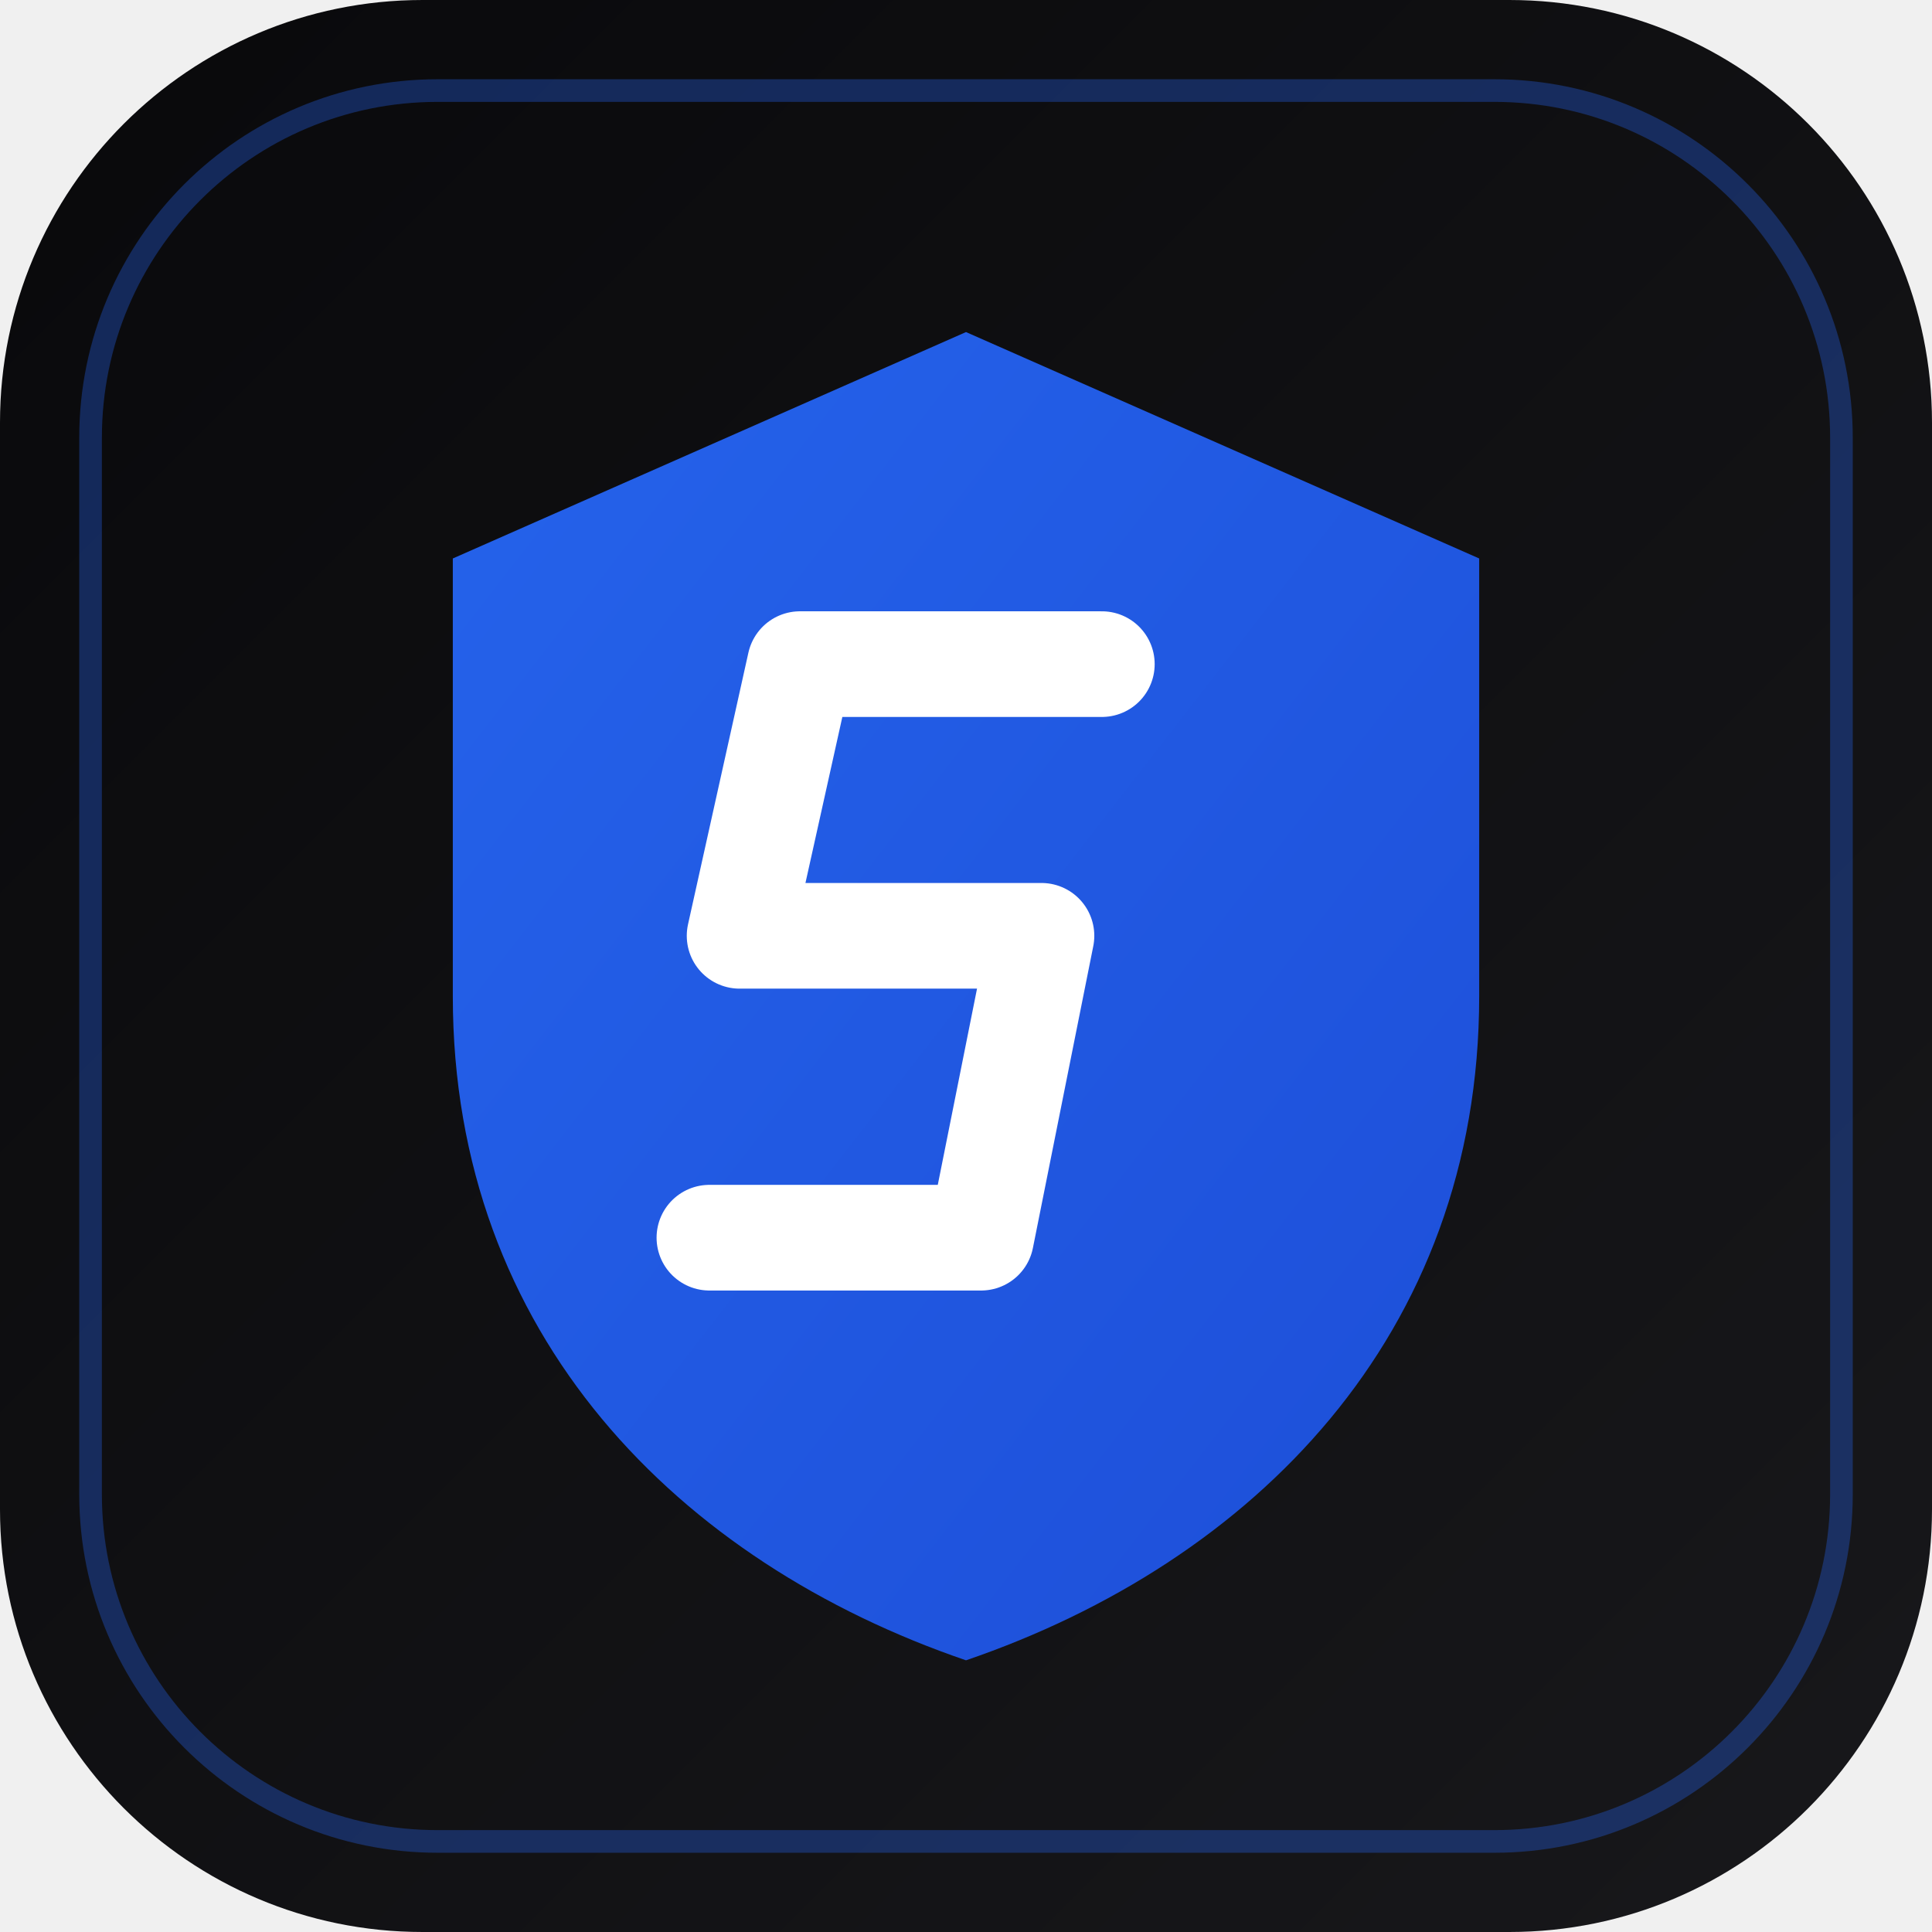
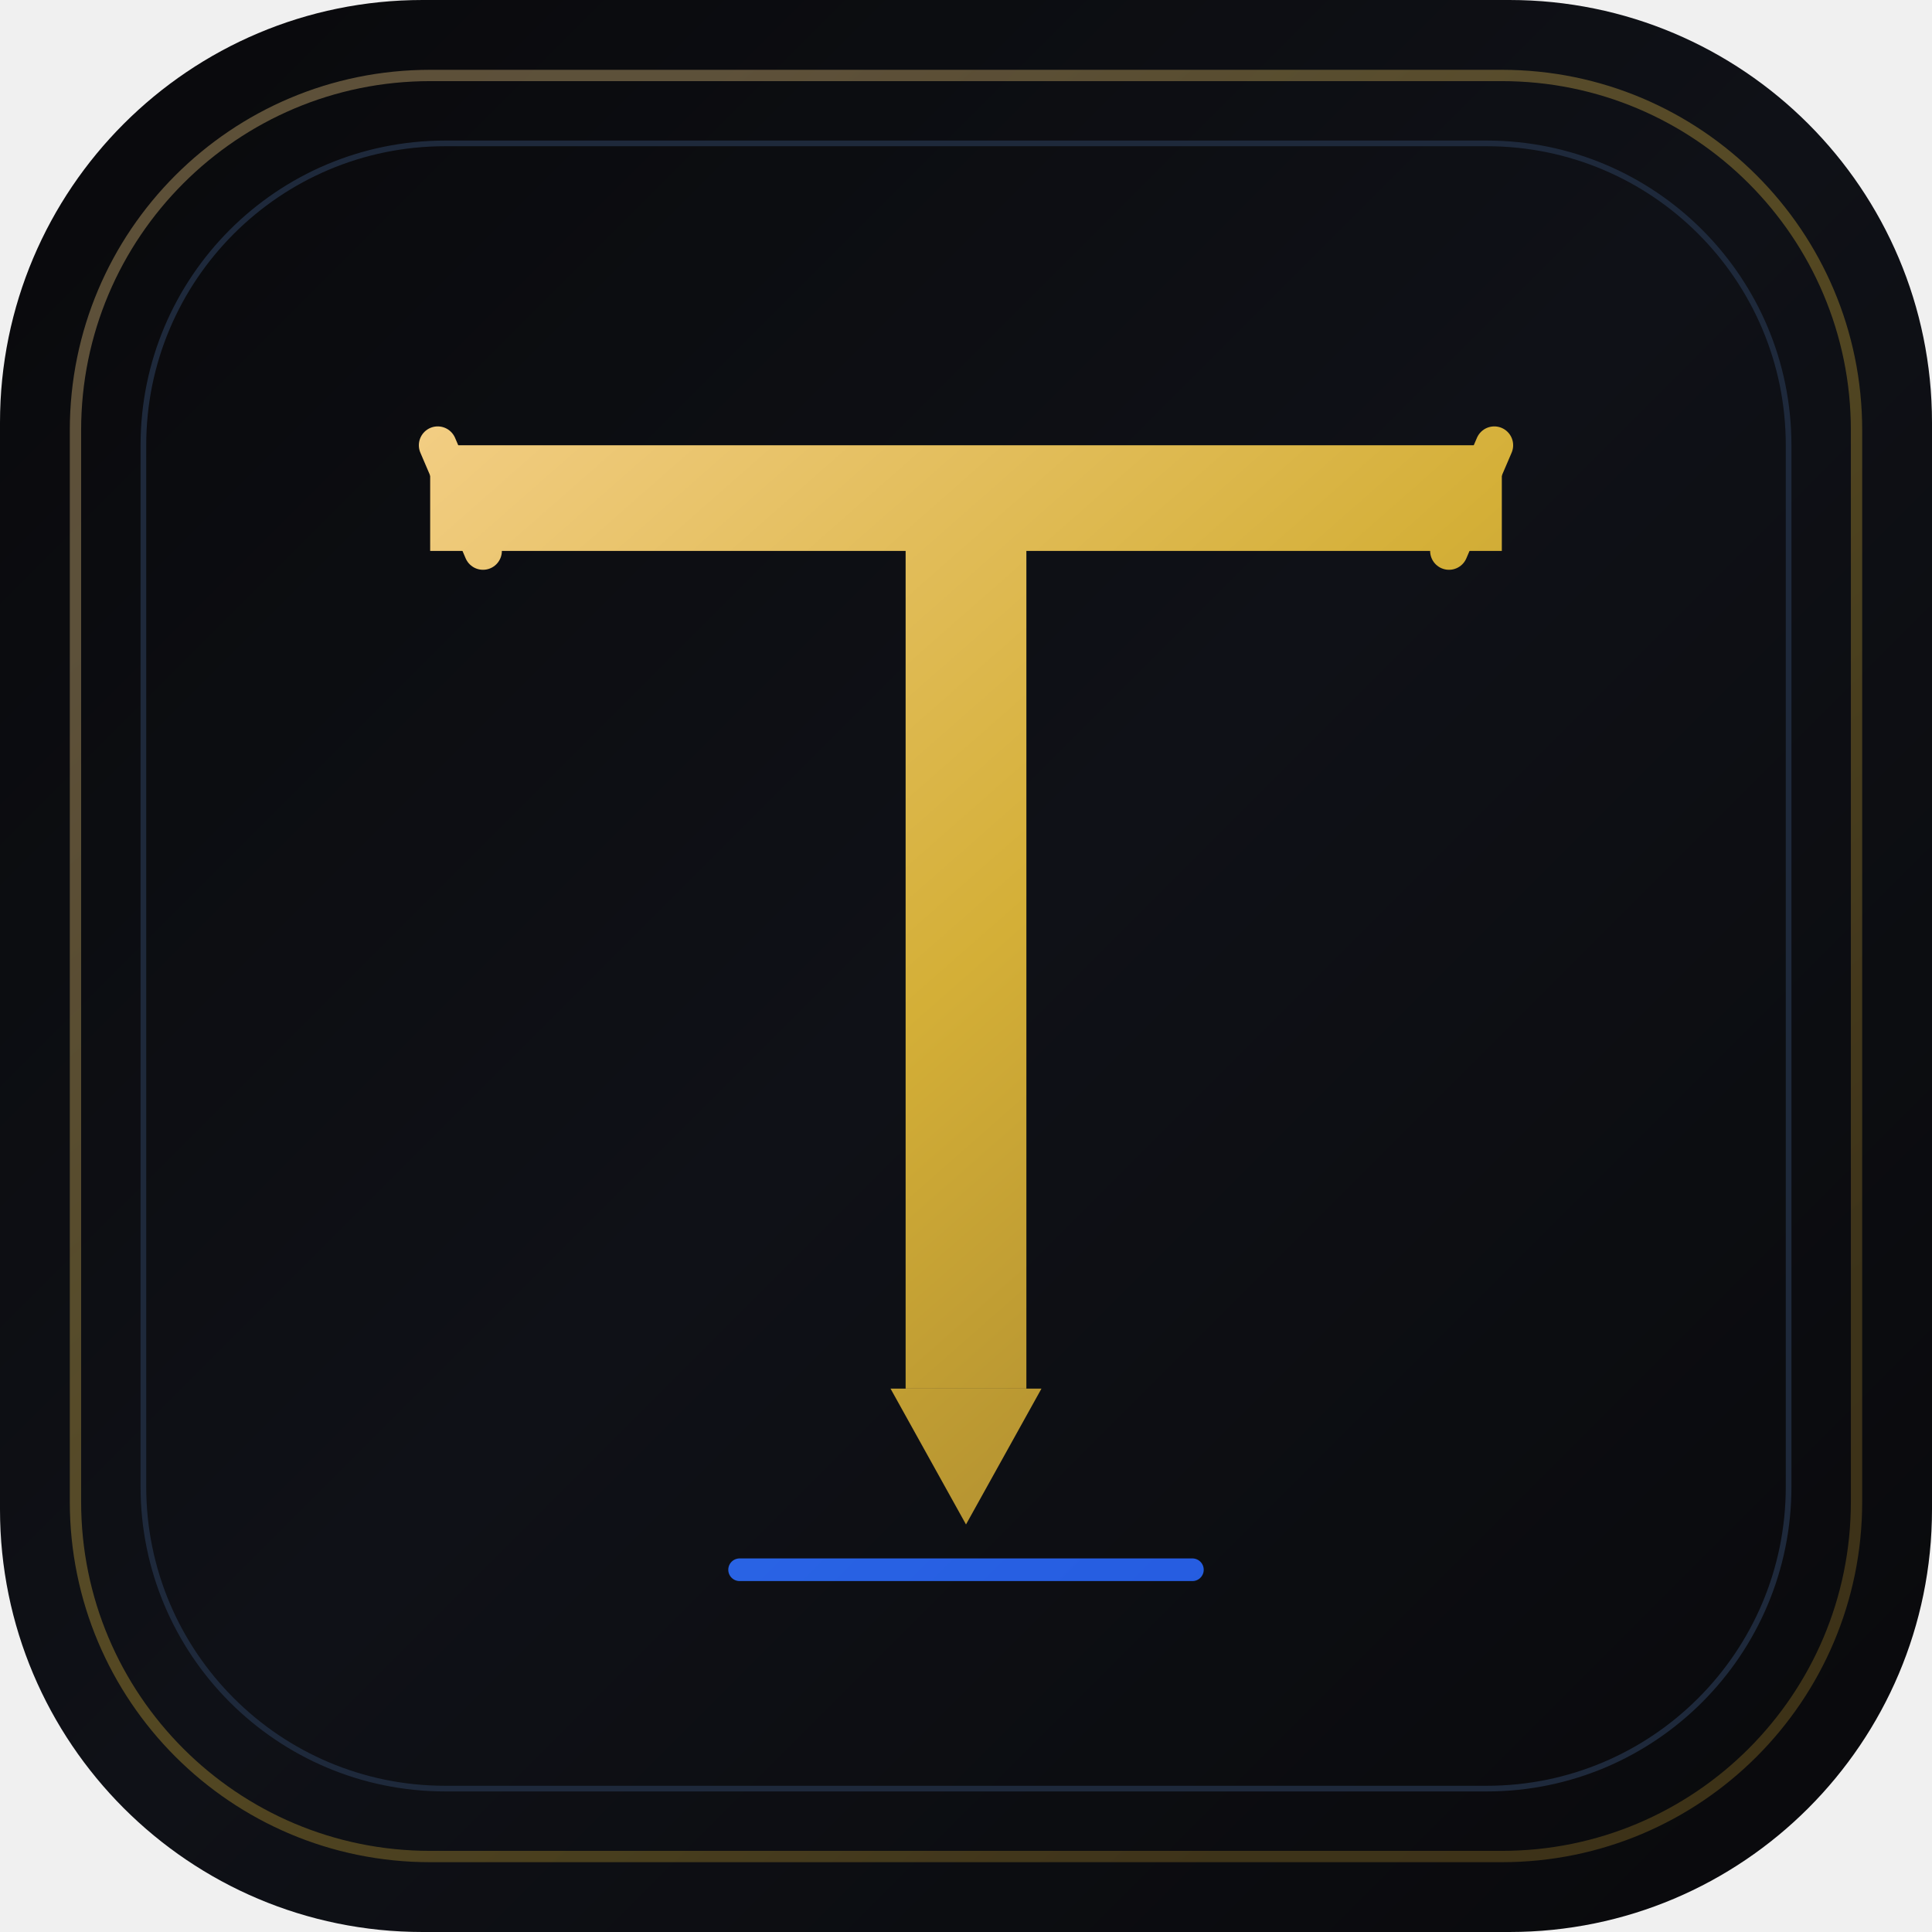
- <svg xmlns="http://www.w3.org/2000/svg" viewBox="0 0 512 512" width="512" height="512">
+ <svg xmlns="http://www.w3.org/2000/svg" viewBox="0 0 512 512" fill="none">
  <defs>
-     <linearGradient id="bg" x1="0%" y1="0%" x2="100%" y2="100%">
+     <linearGradient id="tabelionBg" x1="0" y1="0" x2="512" y2="512" gradientUnits="userSpaceOnUse">
      <stop offset="0%" stop-color="#09090b" />
-       <stop offset="100%" stop-color="#18181b" />
+       <stop offset="50%" stop-color="#0f1117" />
+       <stop offset="100%" stop-color="#09090b" />
    </linearGradient>
-     <linearGradient id="accent" x1="0%" y1="0%" x2="100%" y2="100%">
-       <stop offset="0%" stop-color="#2563eb" />
+     <linearGradient id="tabelionGold" x1="110" y1="90" x2="402" y2="422" gradientUnits="userSpaceOnUse">
+       <stop offset="0%" stop-color="#f5d08a" />
+       <stop offset="50%" stop-color="#d4af37" />
+       <stop offset="100%" stop-color="#9a7b2c" />
+     </linearGradient>
+     <linearGradient id="tabelionBlue" x1="0" y1="0" x2="512" y2="512" gradientUnits="userSpaceOnUse">
+       <stop offset="0%" stop-color="#3b82f6" />
      <stop offset="100%" stop-color="#1d4ed8" />
    </linearGradient>
  </defs>
-   <rect width="512" height="512" rx="112" fill="url(#bg)" />
-   <rect x="24" y="24" width="464" height="464" rx="92" fill="none" stroke="#2563eb" stroke-width="6" stroke-opacity="0.35" />
-   <path d="M256 88 L392 148 L392 264 C392 354 332 414 256 440 C180 414 120 354 120 264 L120 148 Z" fill="url(#accent)" />
-   <path d="M292 176 L212 176 L196 248 L276 248 L260 328 L188 328" fill="none" stroke="#ffffff" stroke-width="28" stroke-linecap="round" stroke-linejoin="round" />
+   <rect width="512" height="512" rx="112" fill="url(#tabelionBg)" />
+   <rect x="20" y="20" width="472" height="472" rx="94" stroke="url(#tabelionGold)" stroke-opacity="0.35" stroke-width="3" />
+   <rect x="38" y="38" width="436" height="436" rx="80" stroke="#1e293b" stroke-width="1.5" />
+   <path d="M128 132H384" stroke="url(#tabelionGold)" stroke-width="28" stroke-linecap="square" />
+   <path d="M116 118L128 146M396 118L384 146" stroke="url(#tabelionGold)" stroke-width="10" stroke-linecap="round" />
+   <path d="M256 132V368" stroke="url(#tabelionGold)" stroke-width="32" stroke-linecap="butt" />
+   <path d="M236 368L256 404L276 368H236Z" fill="url(#tabelionGold)" />
+   <path d="M196 416H316" stroke="url(#tabelionBlue)" stroke-width="6" stroke-linecap="round" />
</svg>
